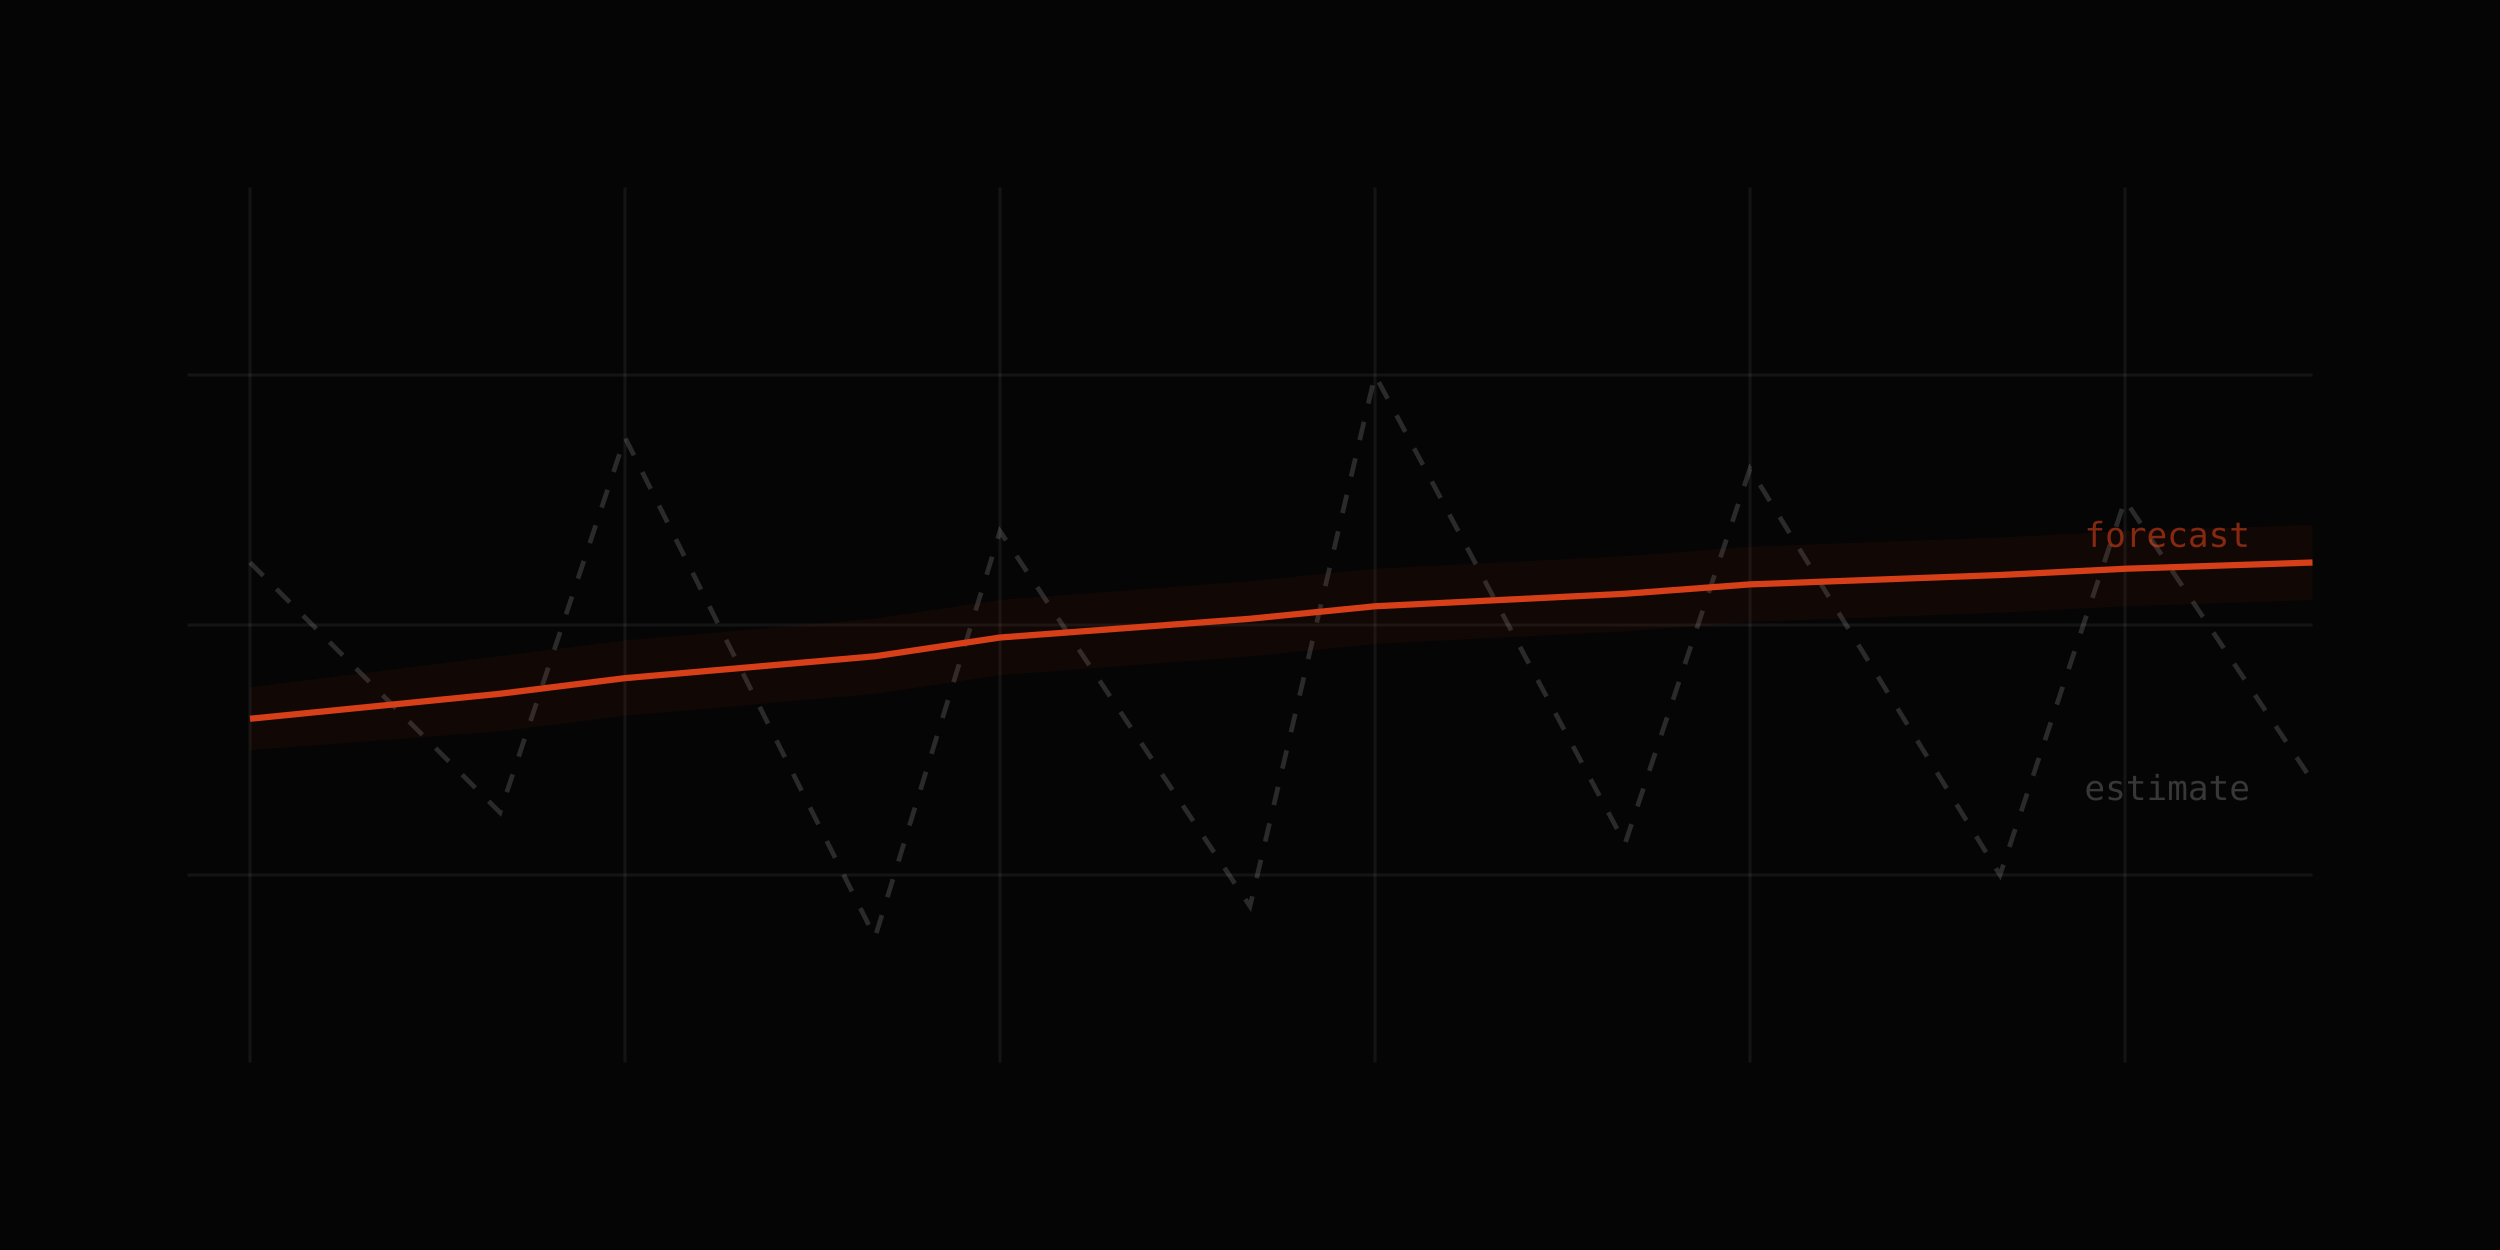
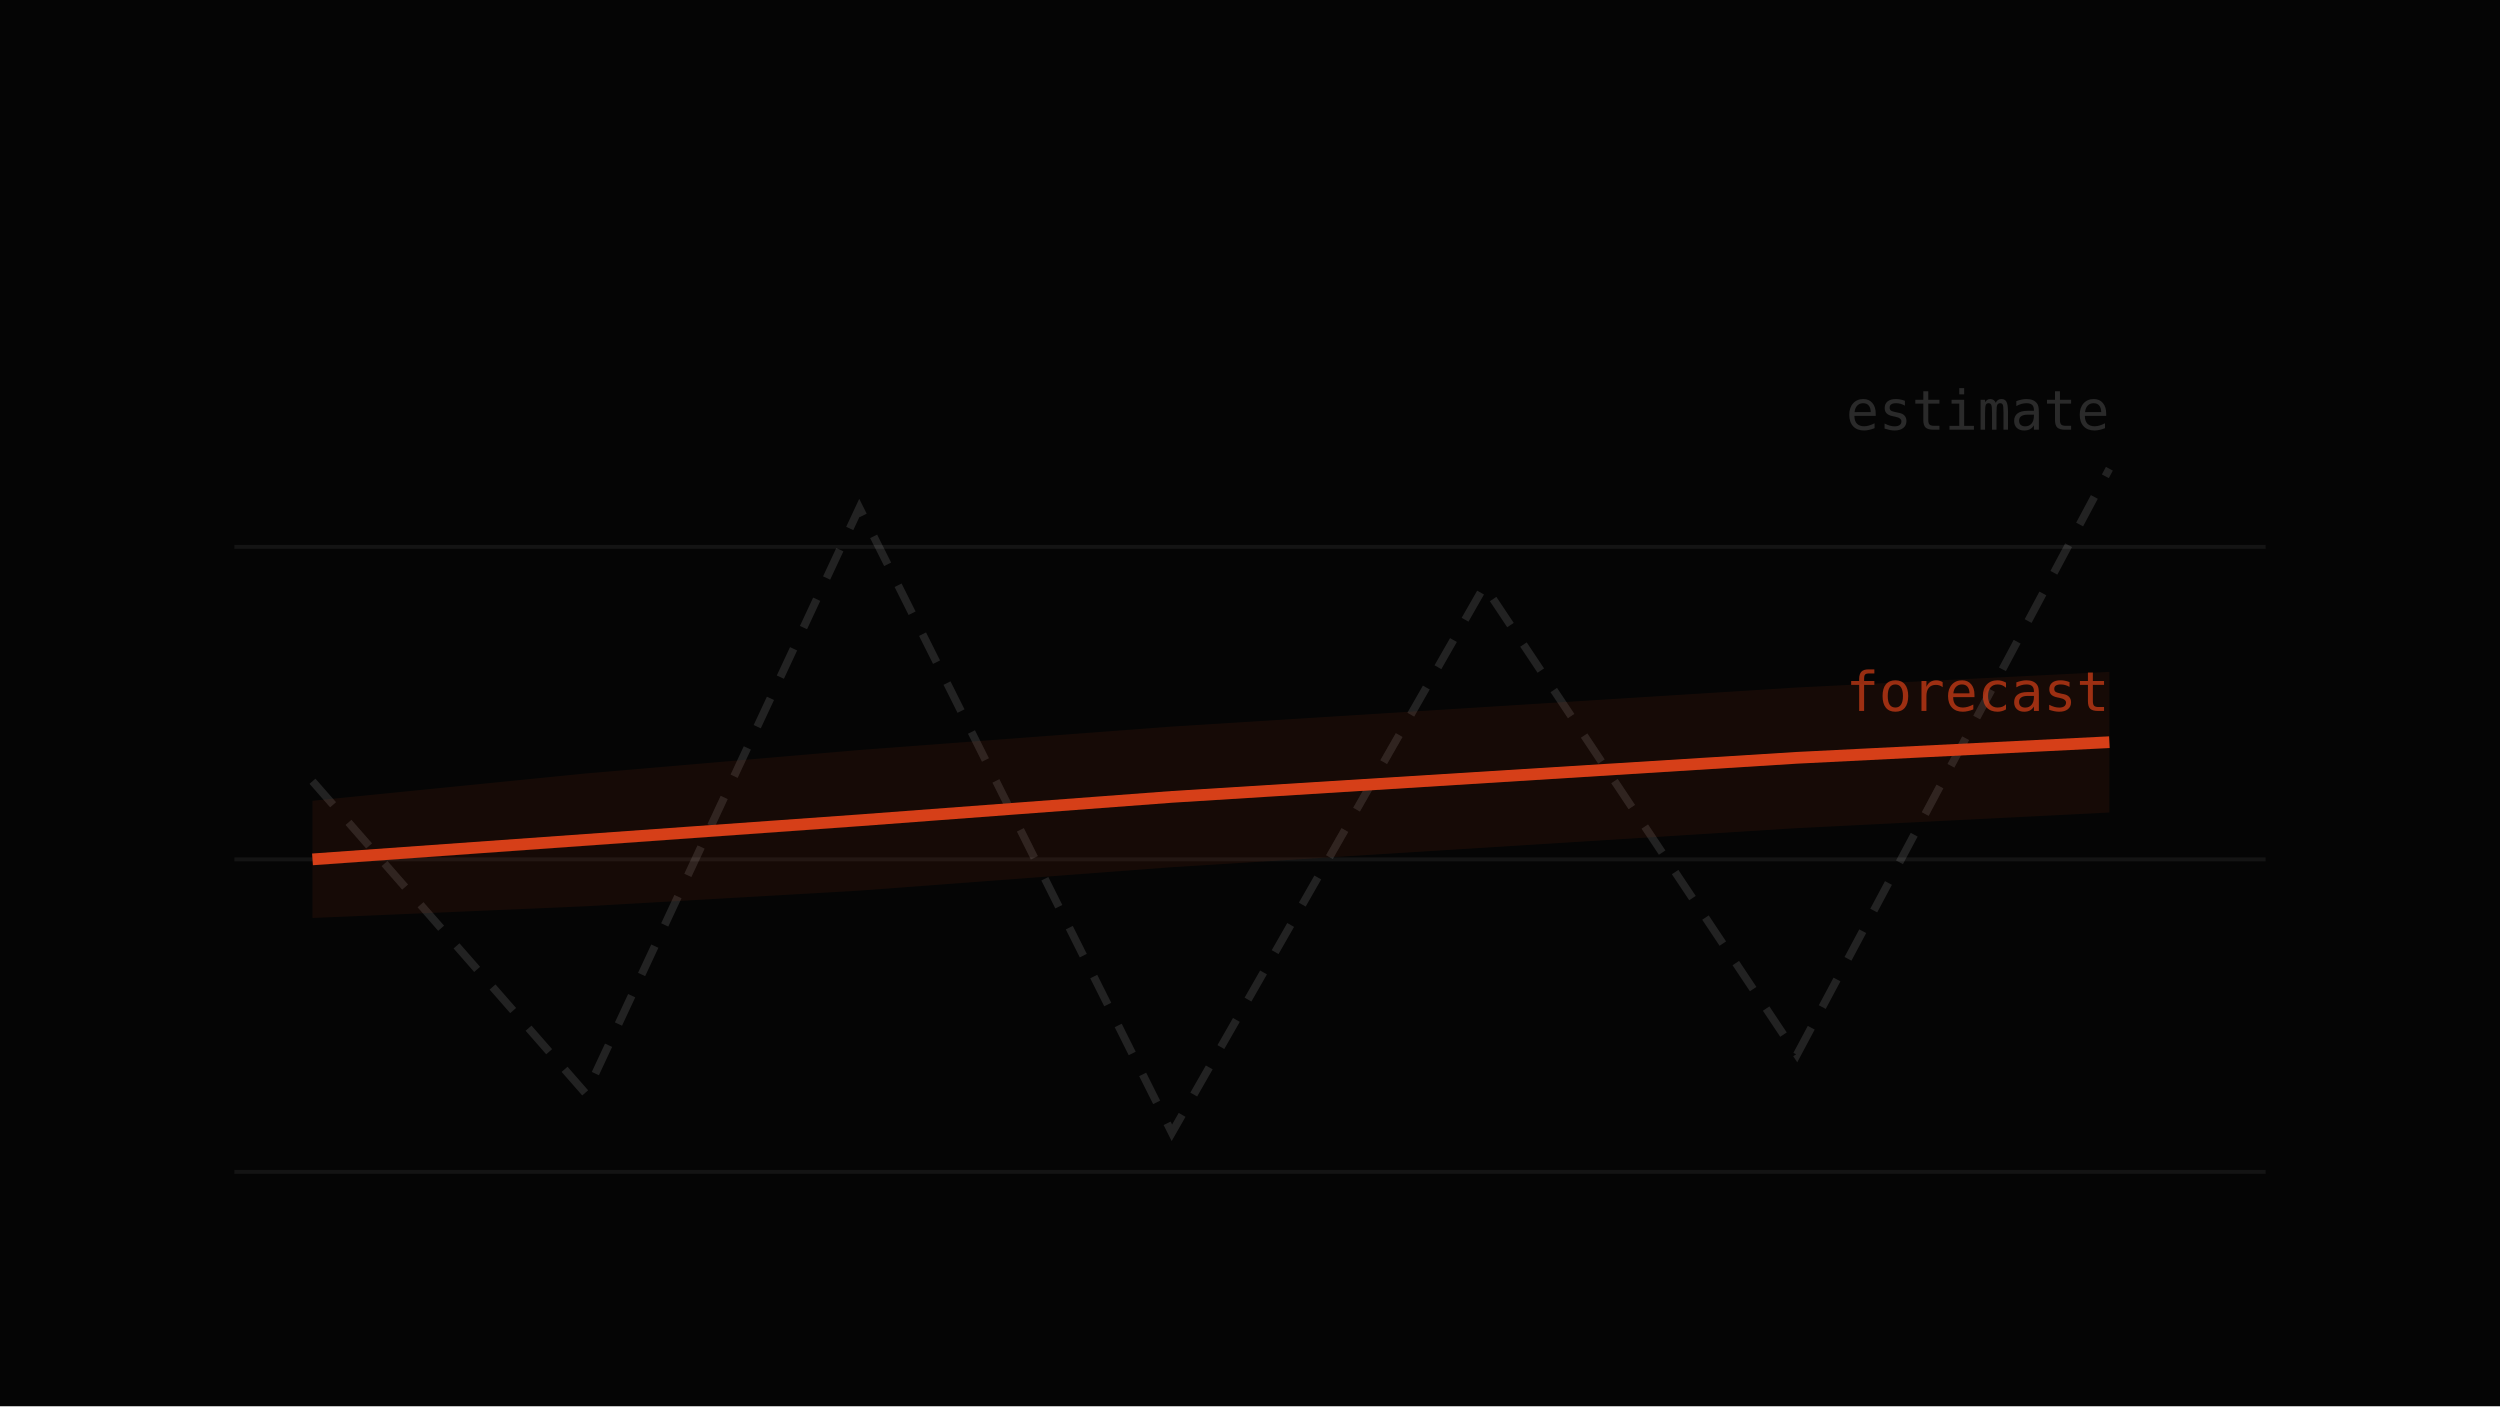
- <svg xmlns="http://www.w3.org/2000/svg" viewBox="0 0 800 400">
-   <rect width="800" height="400" fill="#050505" />
-   <line x1="80" y1="60" x2="80" y2="340" stroke="rgba(255,255,255,0.06)" />
-   <line x1="200" y1="60" x2="200" y2="340" stroke="rgba(255,255,255,0.06)" />
-   <line x1="320" y1="60" x2="320" y2="340" stroke="rgba(255,255,255,0.06)" />
-   <line x1="440" y1="60" x2="440" y2="340" stroke="rgba(255,255,255,0.06)" />
-   <line x1="560" y1="60" x2="560" y2="340" stroke="rgba(255,255,255,0.06)" />
-   <line x1="680" y1="60" x2="680" y2="340" stroke="rgba(255,255,255,0.06)" />
-   <line x1="60" y1="120" x2="740" y2="120" stroke="rgba(255,255,255,0.06)" />
-   <line x1="60" y1="200" x2="740" y2="200" stroke="rgba(255,255,255,0.06)" />
-   <line x1="60" y1="280" x2="740" y2="280" stroke="rgba(255,255,255,0.06)" />
-   <polyline points="80,180 160,260 200,140 280,300 320,170 400,290 440,120 520,270 560,150 640,280 680,160 740,250" fill="none" stroke="rgba(255,255,255,0.15)" stroke-width="1.5" stroke-dasharray="6,6" />
-   <polygon points="80,220 160,210 200,205 280,198 320,192 400,186 440,182 520,178 560,175 640,172 680,170 740,168 740,192 680,194 640,196 560,199 520,202 440,206 400,210 320,216 280,222 200,229 160,234 80,240" fill="rgba(214,63,24,0.06)" />
-   <polyline points="80,230 160,222 200,217 280,210 320,204 400,198 440,194 520,190 560,187 640,184 680,182 740,180" fill="none" stroke="#D63F18" stroke-width="2" />
-   <text x="720" y="256" font-size="11" fill="rgba(255,255,255,0.2)" font-family="monospace" text-anchor="end">estimate</text>
-   <text x="720" y="175" font-size="11" fill="rgba(214,63,24,0.6)" font-family="monospace" text-anchor="end">forecast</text>
+ <svg xmlns="http://www.w3.org/2000/svg" viewBox="0 0 640 360">
+   <rect width="640" height="360" fill="#050505" />
+   <line x1="60" y1="300" x2="580" y2="300" stroke="rgba(255,255,255,0.06)" />
+   <line x1="60" y1="220" x2="580" y2="220" stroke="rgba(255,255,255,0.06)" />
+   <line x1="60" y1="140" x2="580" y2="140" stroke="rgba(255,255,255,0.06)" />
+   <polyline points="80,200 150,280 220,130 300,290 380,150 460,270 540,120" fill="none" stroke="rgba(255,255,255,0.12)" stroke-width="2" stroke-dasharray="8,6" />
+   <polygon points="80,205 150,198 220,192 300,186 380,181 460,176 540,172 540,208 460,212 380,217 300,222 220,228 150,232 80,235" fill="rgba(214,63,24,0.08)" />
+   <polyline points="80,220 150,215 220,210 300,204 380,199 460,194 540,190" fill="none" stroke="#D63F18" stroke-width="3" />
+   <text x="540" y="110" font-size="14" fill="rgba(255,255,255,0.15)" font-family="monospace" text-anchor="end">estimate</text>
+   <text x="540" y="182" font-size="14" fill="rgba(214,63,24,0.7)" font-family="monospace" text-anchor="end">forecast</text>
</svg>
